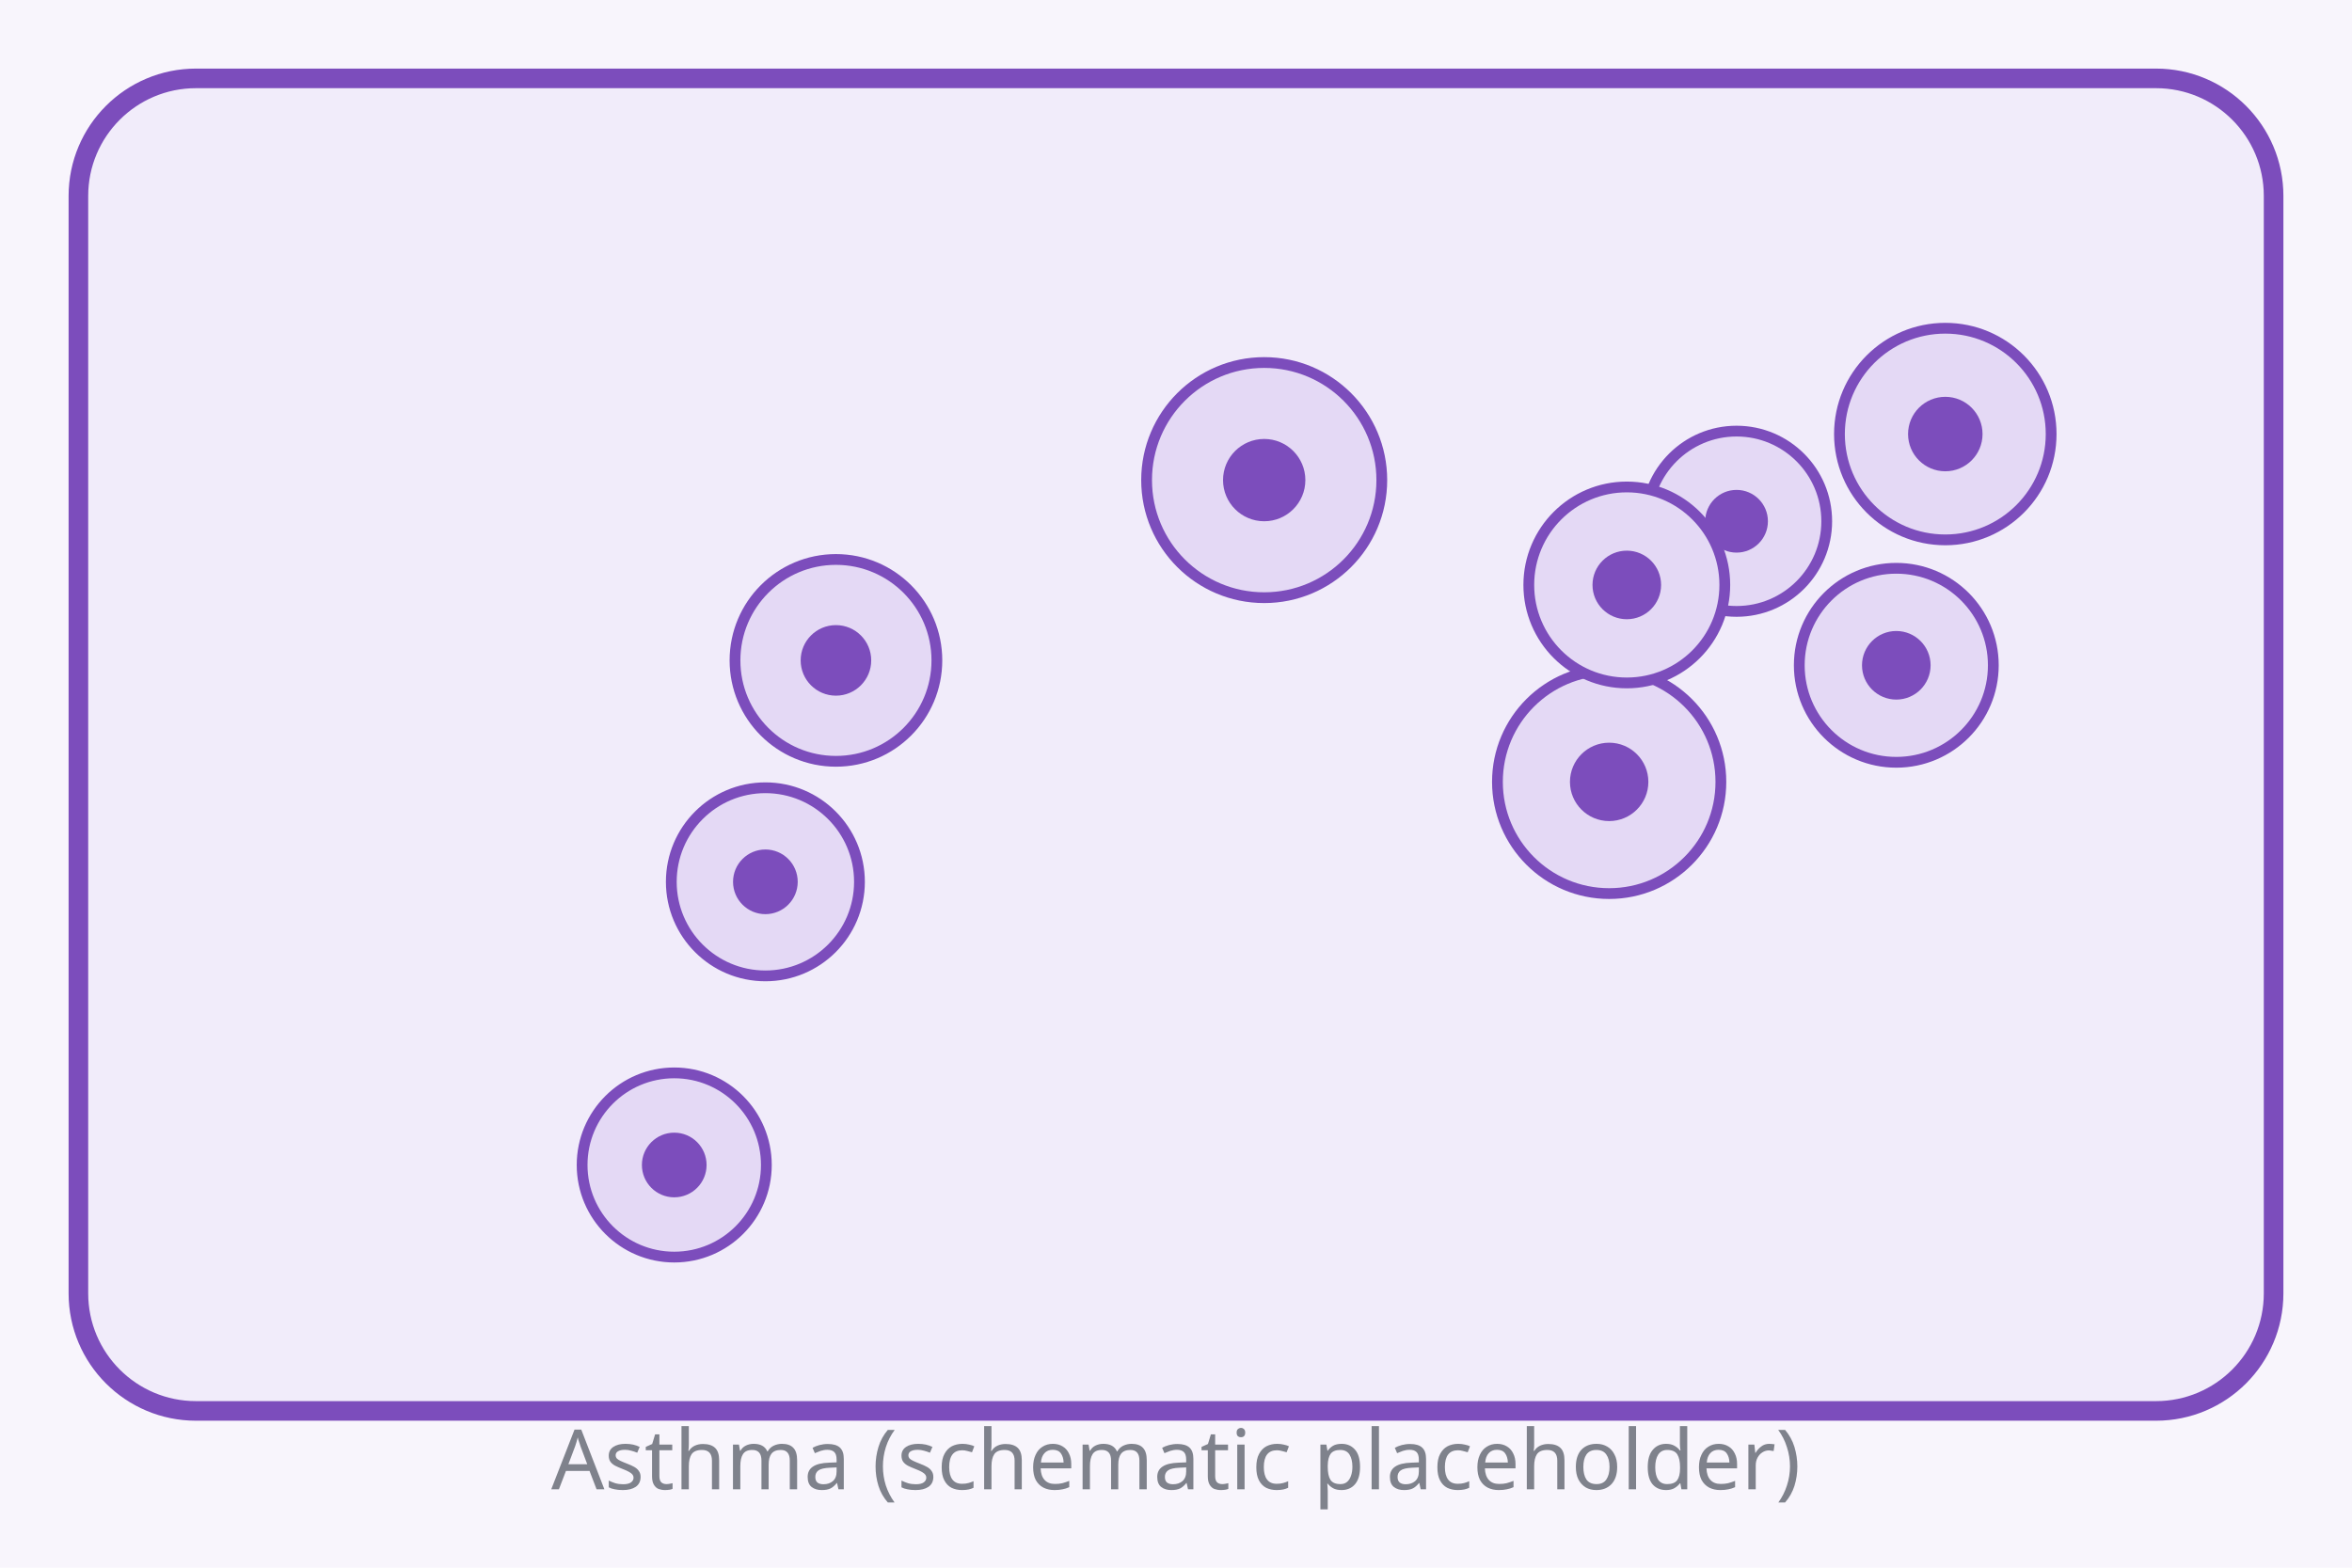
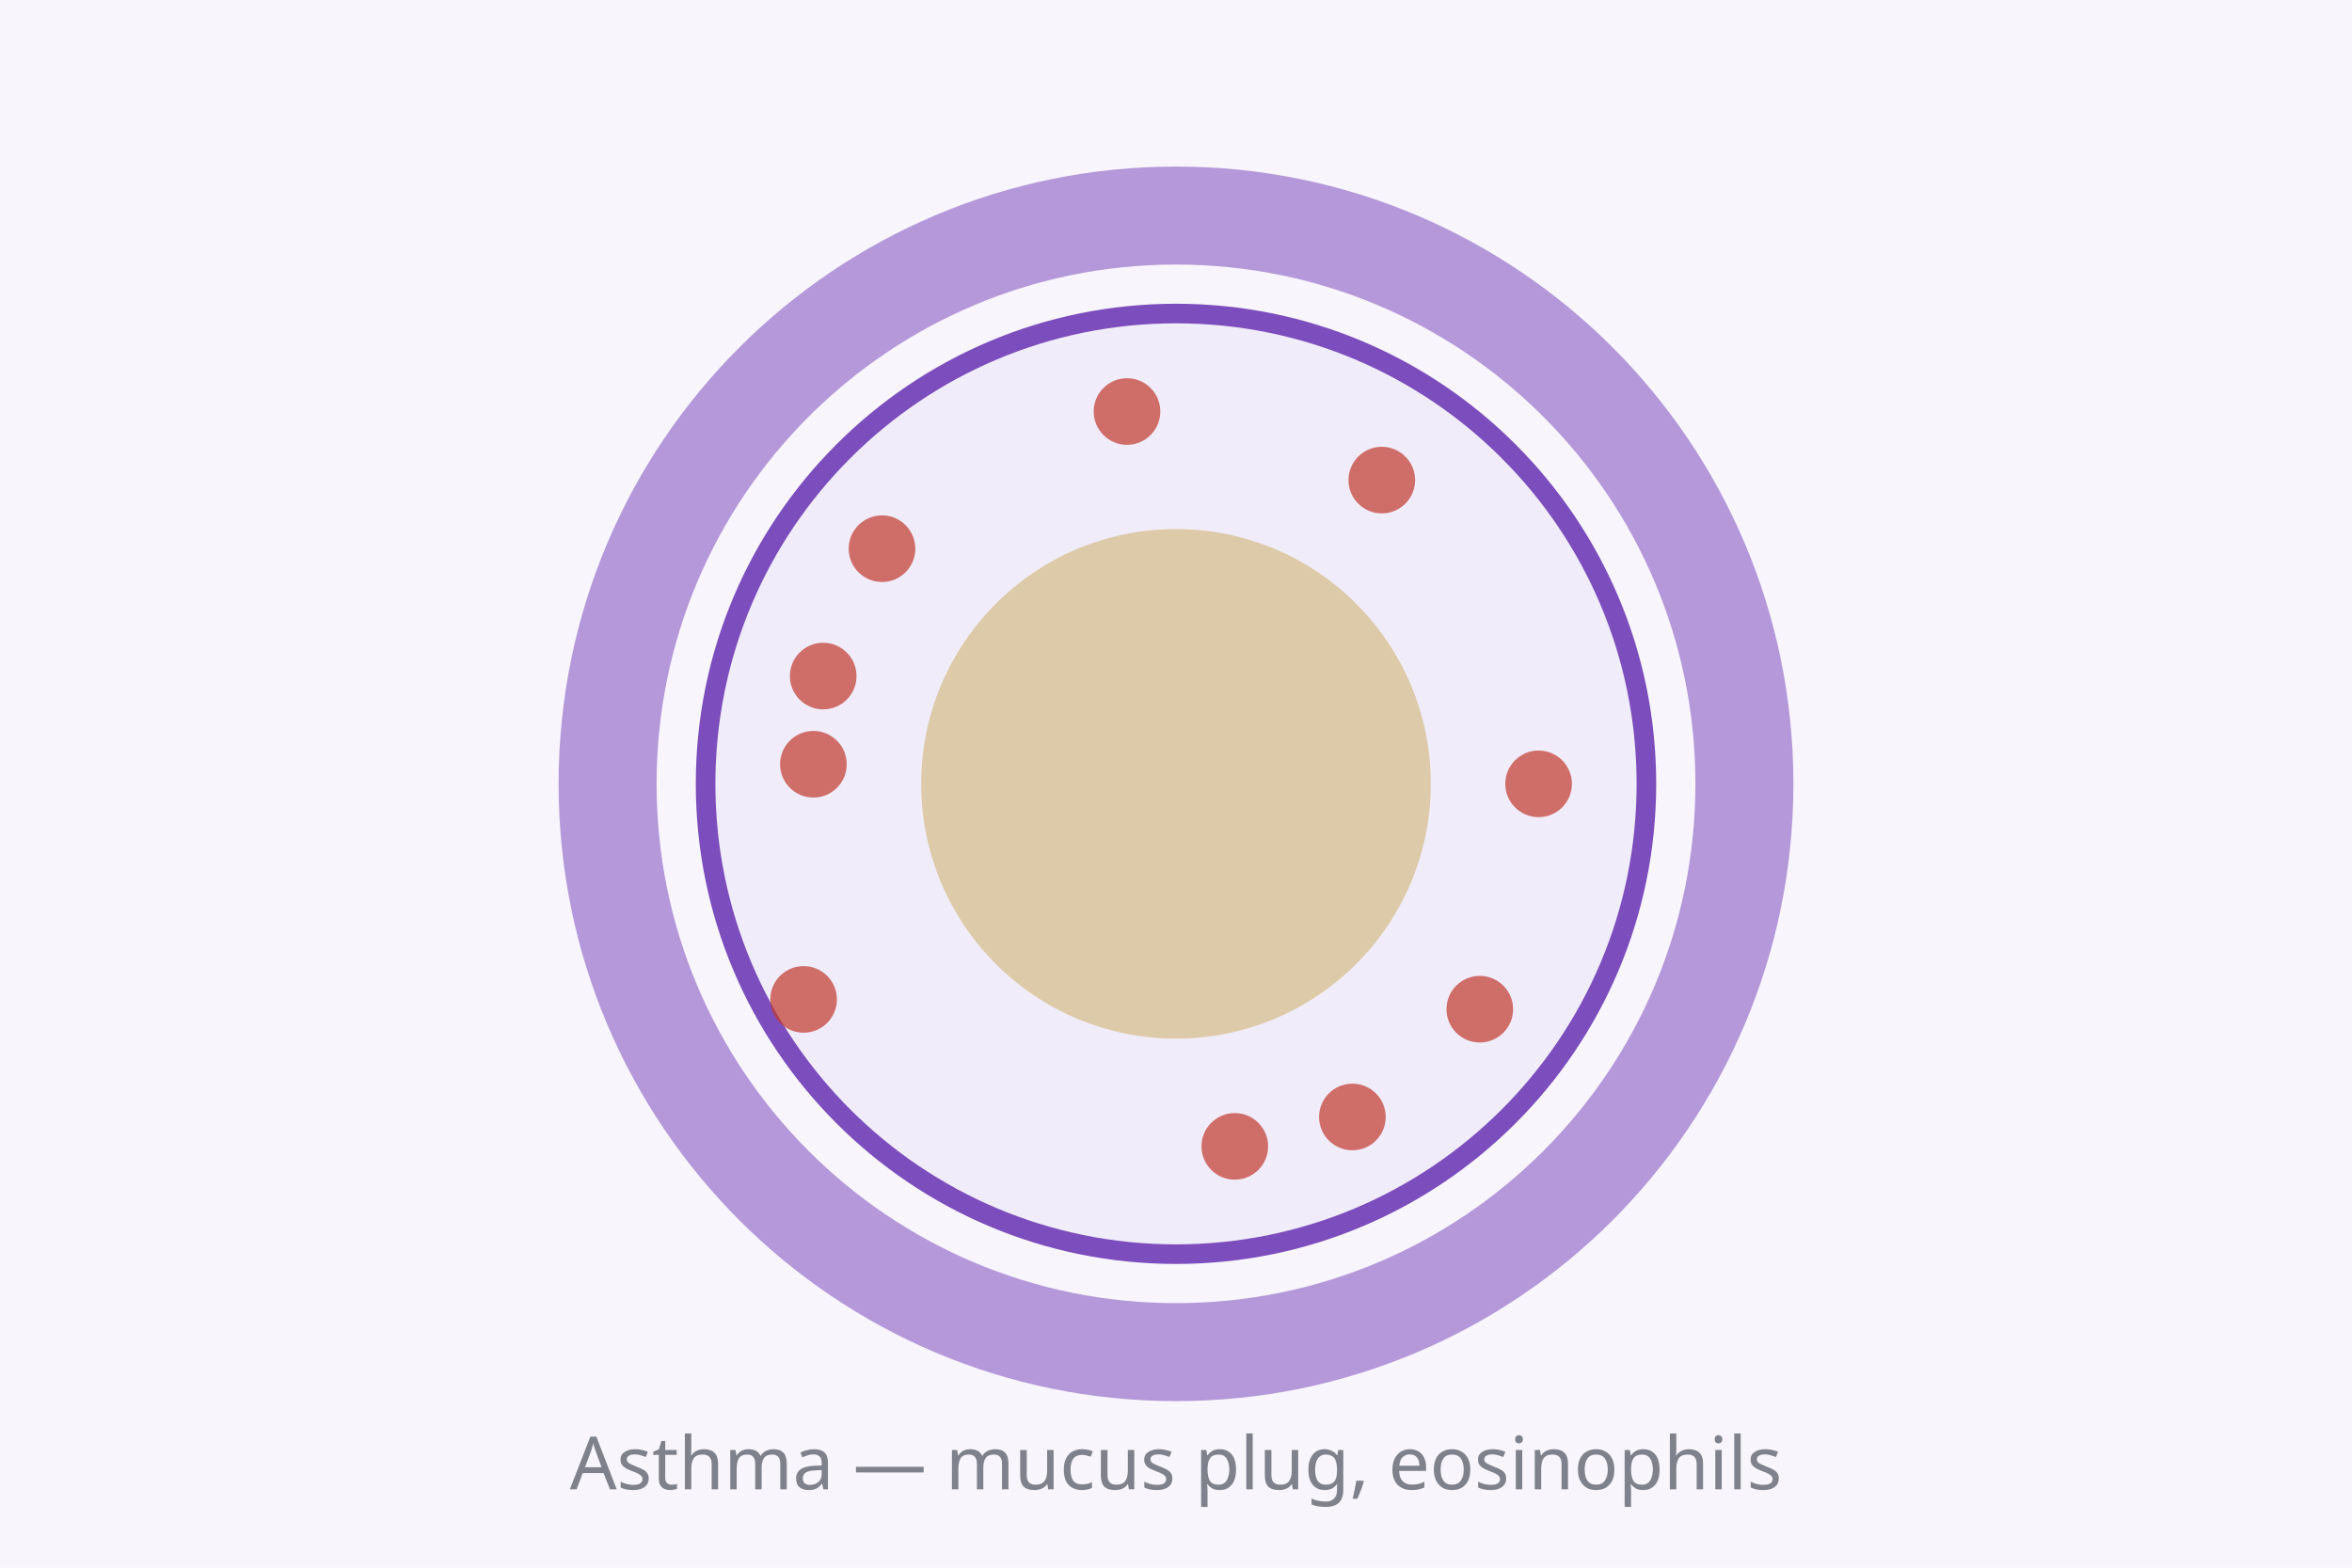
<svg xmlns="http://www.w3.org/2000/svg" viewBox="0 0 240 160" width="240" height="160">
  <rect width="240" height="160" fill="#f8f5fc" />
-   <rect x="8" y="8" width="224" height="136" rx="12" fill="#F1ECFA" stroke="#7C4DBC" stroke-width="2" />
-   <circle cx="78.1" cy="90.0" r="9.6" fill="#E4D9F5" stroke="#7C4DBC" stroke-width="1.1" />
-   <circle cx="78.1" cy="90.0" r="3.3" fill="#7C4DBC" />
-   <circle cx="164.2" cy="79.8" r="11.4" fill="#E4D9F5" stroke="#7C4DBC" stroke-width="1.1" />
-   <circle cx="164.2" cy="79.8" r="4.0" fill="#7C4DBC" />
-   <circle cx="177.2" cy="53.2" r="9.2" fill="#E4D9F5" stroke="#7C4DBC" stroke-width="1.1" />
-   <circle cx="177.2" cy="53.2" r="3.2" fill="#7C4DBC" />
-   <circle cx="198.5" cy="44.3" r="10.8" fill="#E4D9F5" stroke="#7C4DBC" stroke-width="1.1" />
-   <circle cx="198.5" cy="44.3" r="3.8" fill="#7C4DBC" />
-   <circle cx="68.8" cy="118.9" r="9.4" fill="#E4D9F5" stroke="#7C4DBC" stroke-width="1.1" />
-   <circle cx="68.8" cy="118.9" r="3.3" fill="#7C4DBC" />
-   <circle cx="193.5" cy="67.9" r="9.9" fill="#E4D9F5" stroke="#7C4DBC" stroke-width="1.1" />
-   <circle cx="193.5" cy="67.9" r="3.5" fill="#7C4DBC" />
-   <circle cx="85.3" cy="67.4" r="10.3" fill="#E4D9F5" stroke="#7C4DBC" stroke-width="1.1" />
-   <circle cx="85.3" cy="67.4" r="3.6" fill="#7C4DBC" />
-   <circle cx="129.0" cy="49.0" r="12.0" fill="#E4D9F5" stroke="#7C4DBC" stroke-width="1.1" />
-   <circle cx="129.0" cy="49.0" r="4.2" fill="#7C4DBC" />
-   <circle cx="166.0" cy="59.7" r="10.0" fill="#E4D9F5" stroke="#7C4DBC" stroke-width="1.1" />
-   <circle cx="166.0" cy="59.7" r="3.5" fill="#7C4DBC" />
-   <text x="120.0" y="152" font-family="sans-serif" font-size="8.5" fill="#1b2430" text-anchor="middle" opacity="0.55">Asthma (schematic placeholder)</text>
+   <circle cx="120" cy="80" r="58" fill="none" stroke="#7C4DBC" stroke-width="10" opacity="0.55" />
+   <circle cx="120" cy="80" r="48" fill="#F1ECFA" stroke="#7C4DBC" stroke-width="2" />
+   <circle cx="120" cy="80" r="26" fill="#D9C49A" opacity="0.85" />
+   <circle cx="84" cy="69" r="3.4" fill="#c0392b" opacity="0.7" />
+   <circle cx="141" cy="49" r="3.4" fill="#c0392b" opacity="0.7" />
+   <circle cx="83" cy="78" r="3.4" fill="#c0392b" opacity="0.7" />
+   <circle cx="82" cy="102" r="3.4" fill="#c0392b" opacity="0.7" />
+   <circle cx="151" cy="103" r="3.4" fill="#c0392b" opacity="0.7" />
+   <circle cx="126" cy="117" r="3.4" fill="#c0392b" opacity="0.7" />
+   <circle cx="157" cy="80" r="3.4" fill="#c0392b" opacity="0.7" />
+   <circle cx="90" cy="56" r="3.4" fill="#c0392b" opacity="0.7" />
+   <circle cx="115" cy="42" r="3.4" fill="#c0392b" opacity="0.7" />
+   <circle cx="138" cy="114" r="3.4" fill="#c0392b" opacity="0.7" />
+   <text x="120.0" y="152" font-family="sans-serif" font-size="7.5" fill="#1b2430" text-anchor="middle" opacity="0.55">Asthma — mucus plug, eosinophils</text>
</svg>
